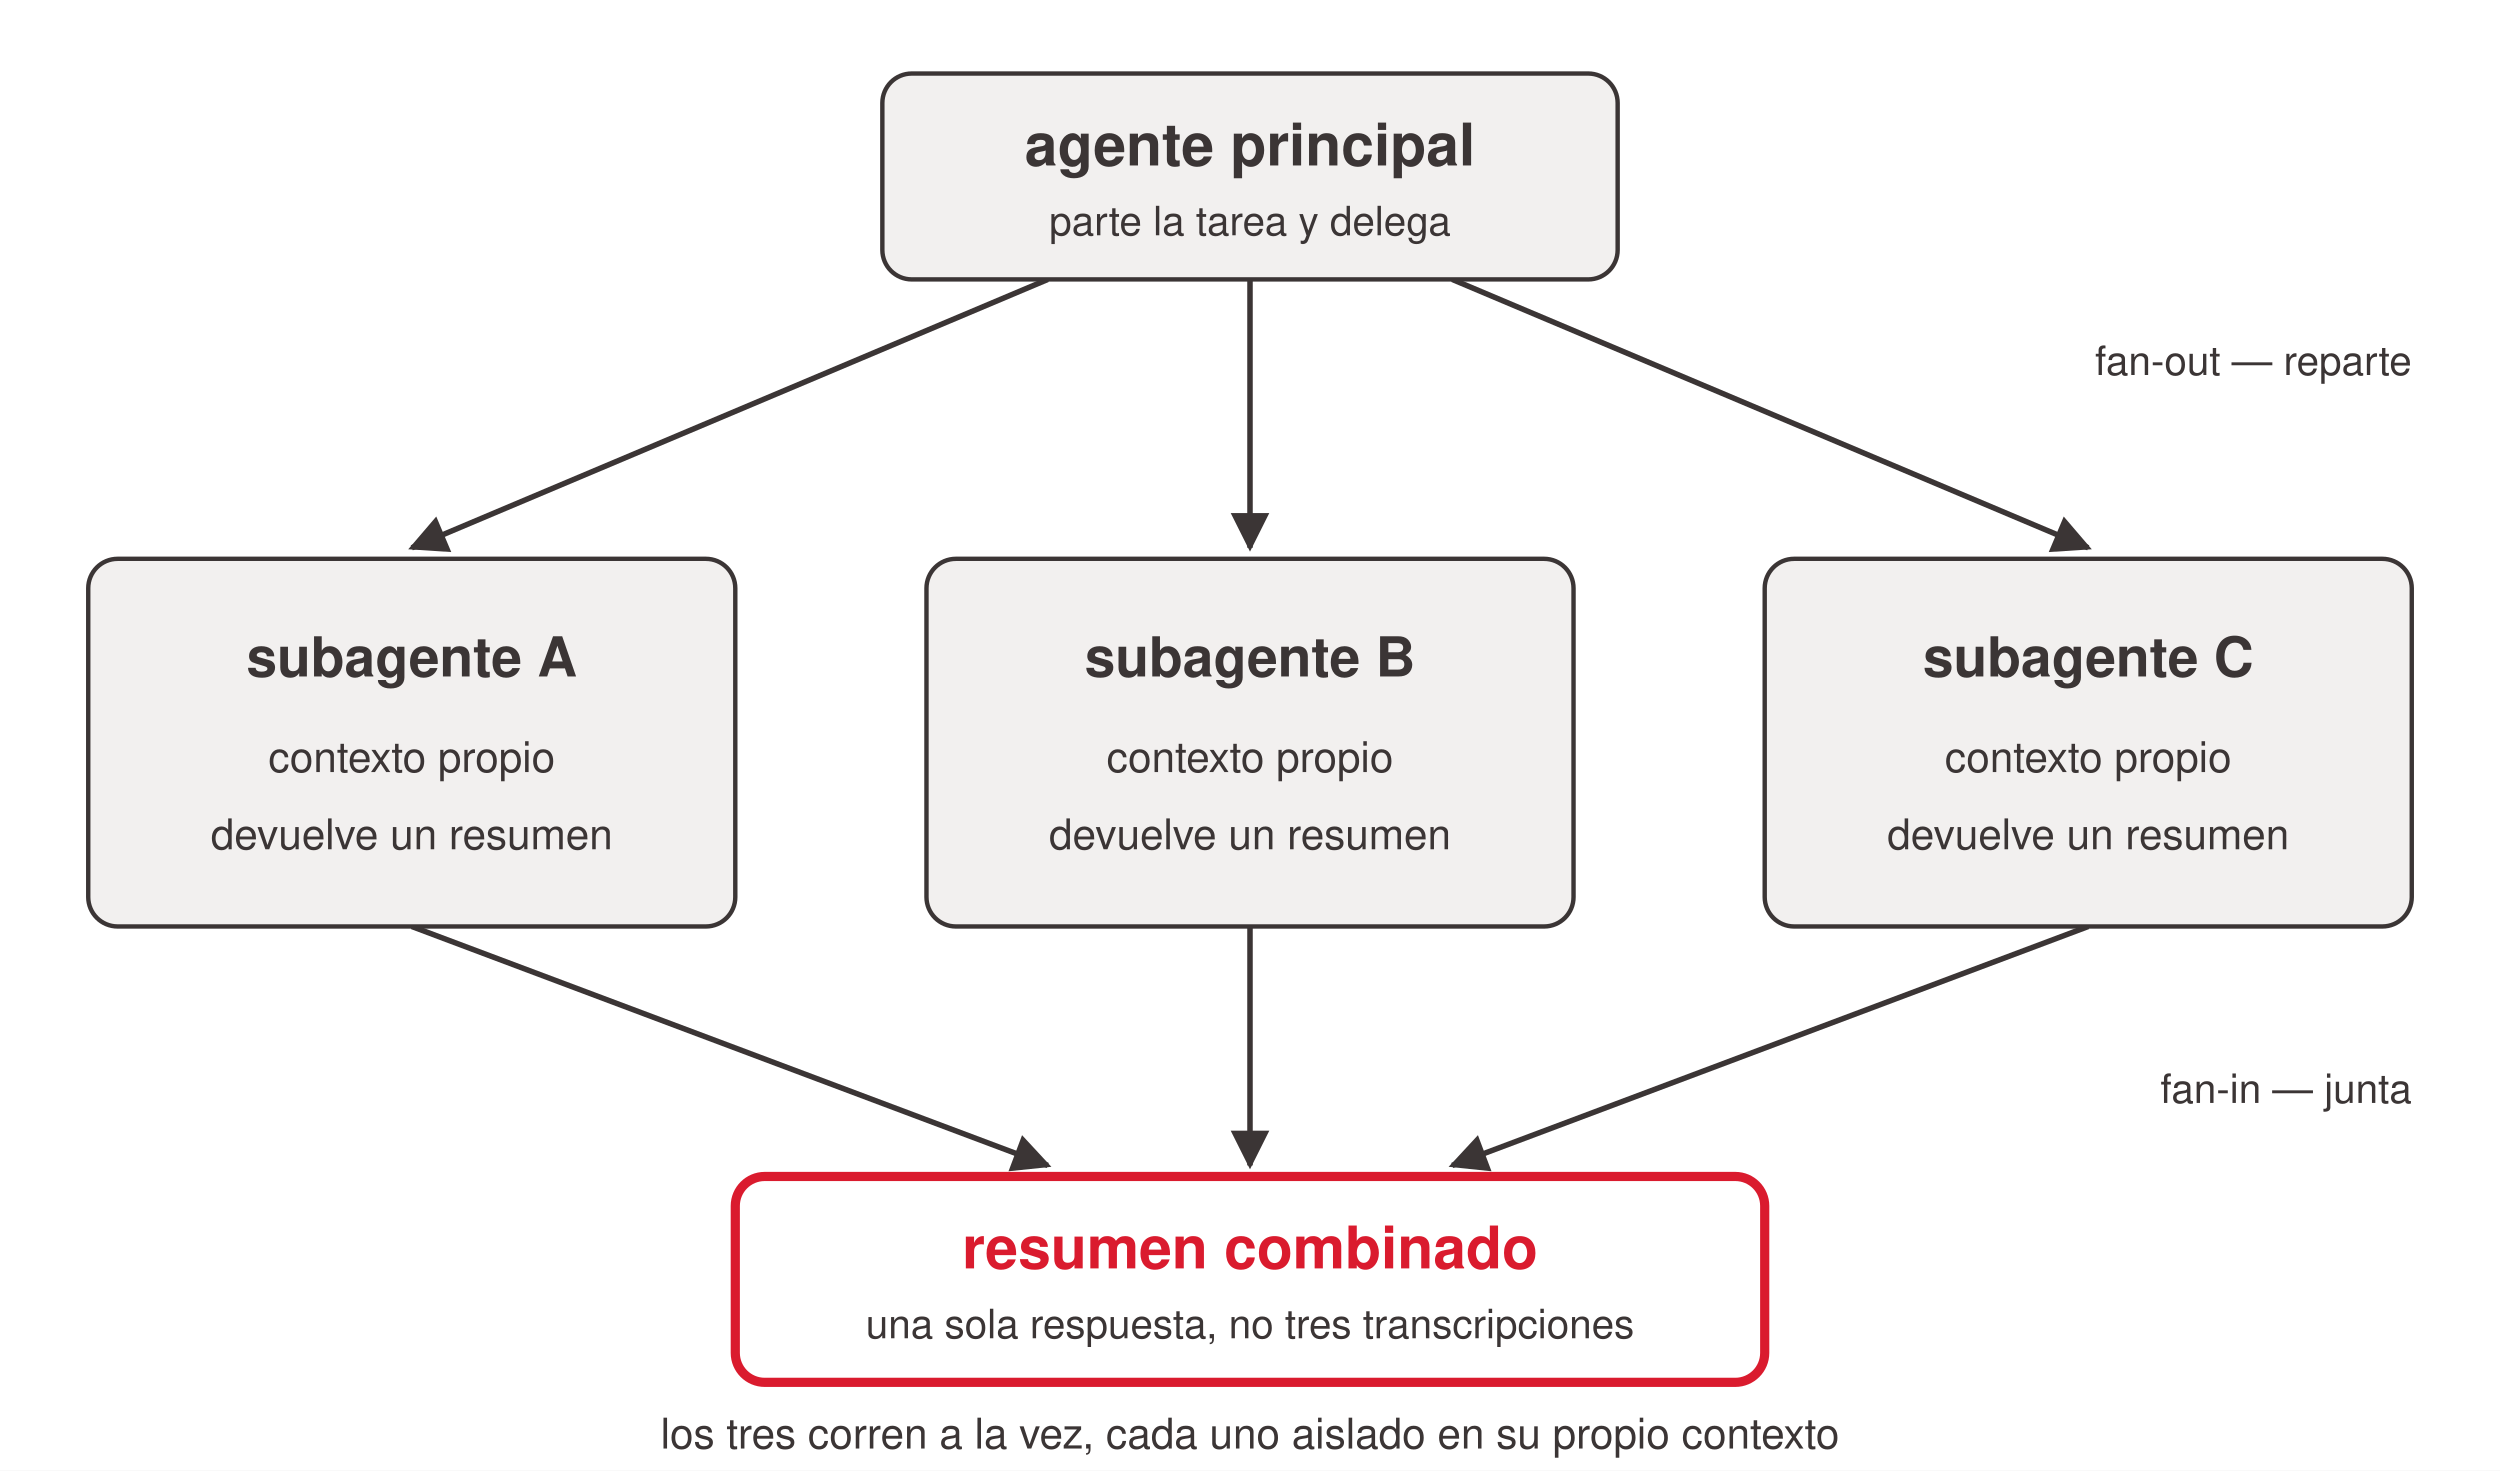
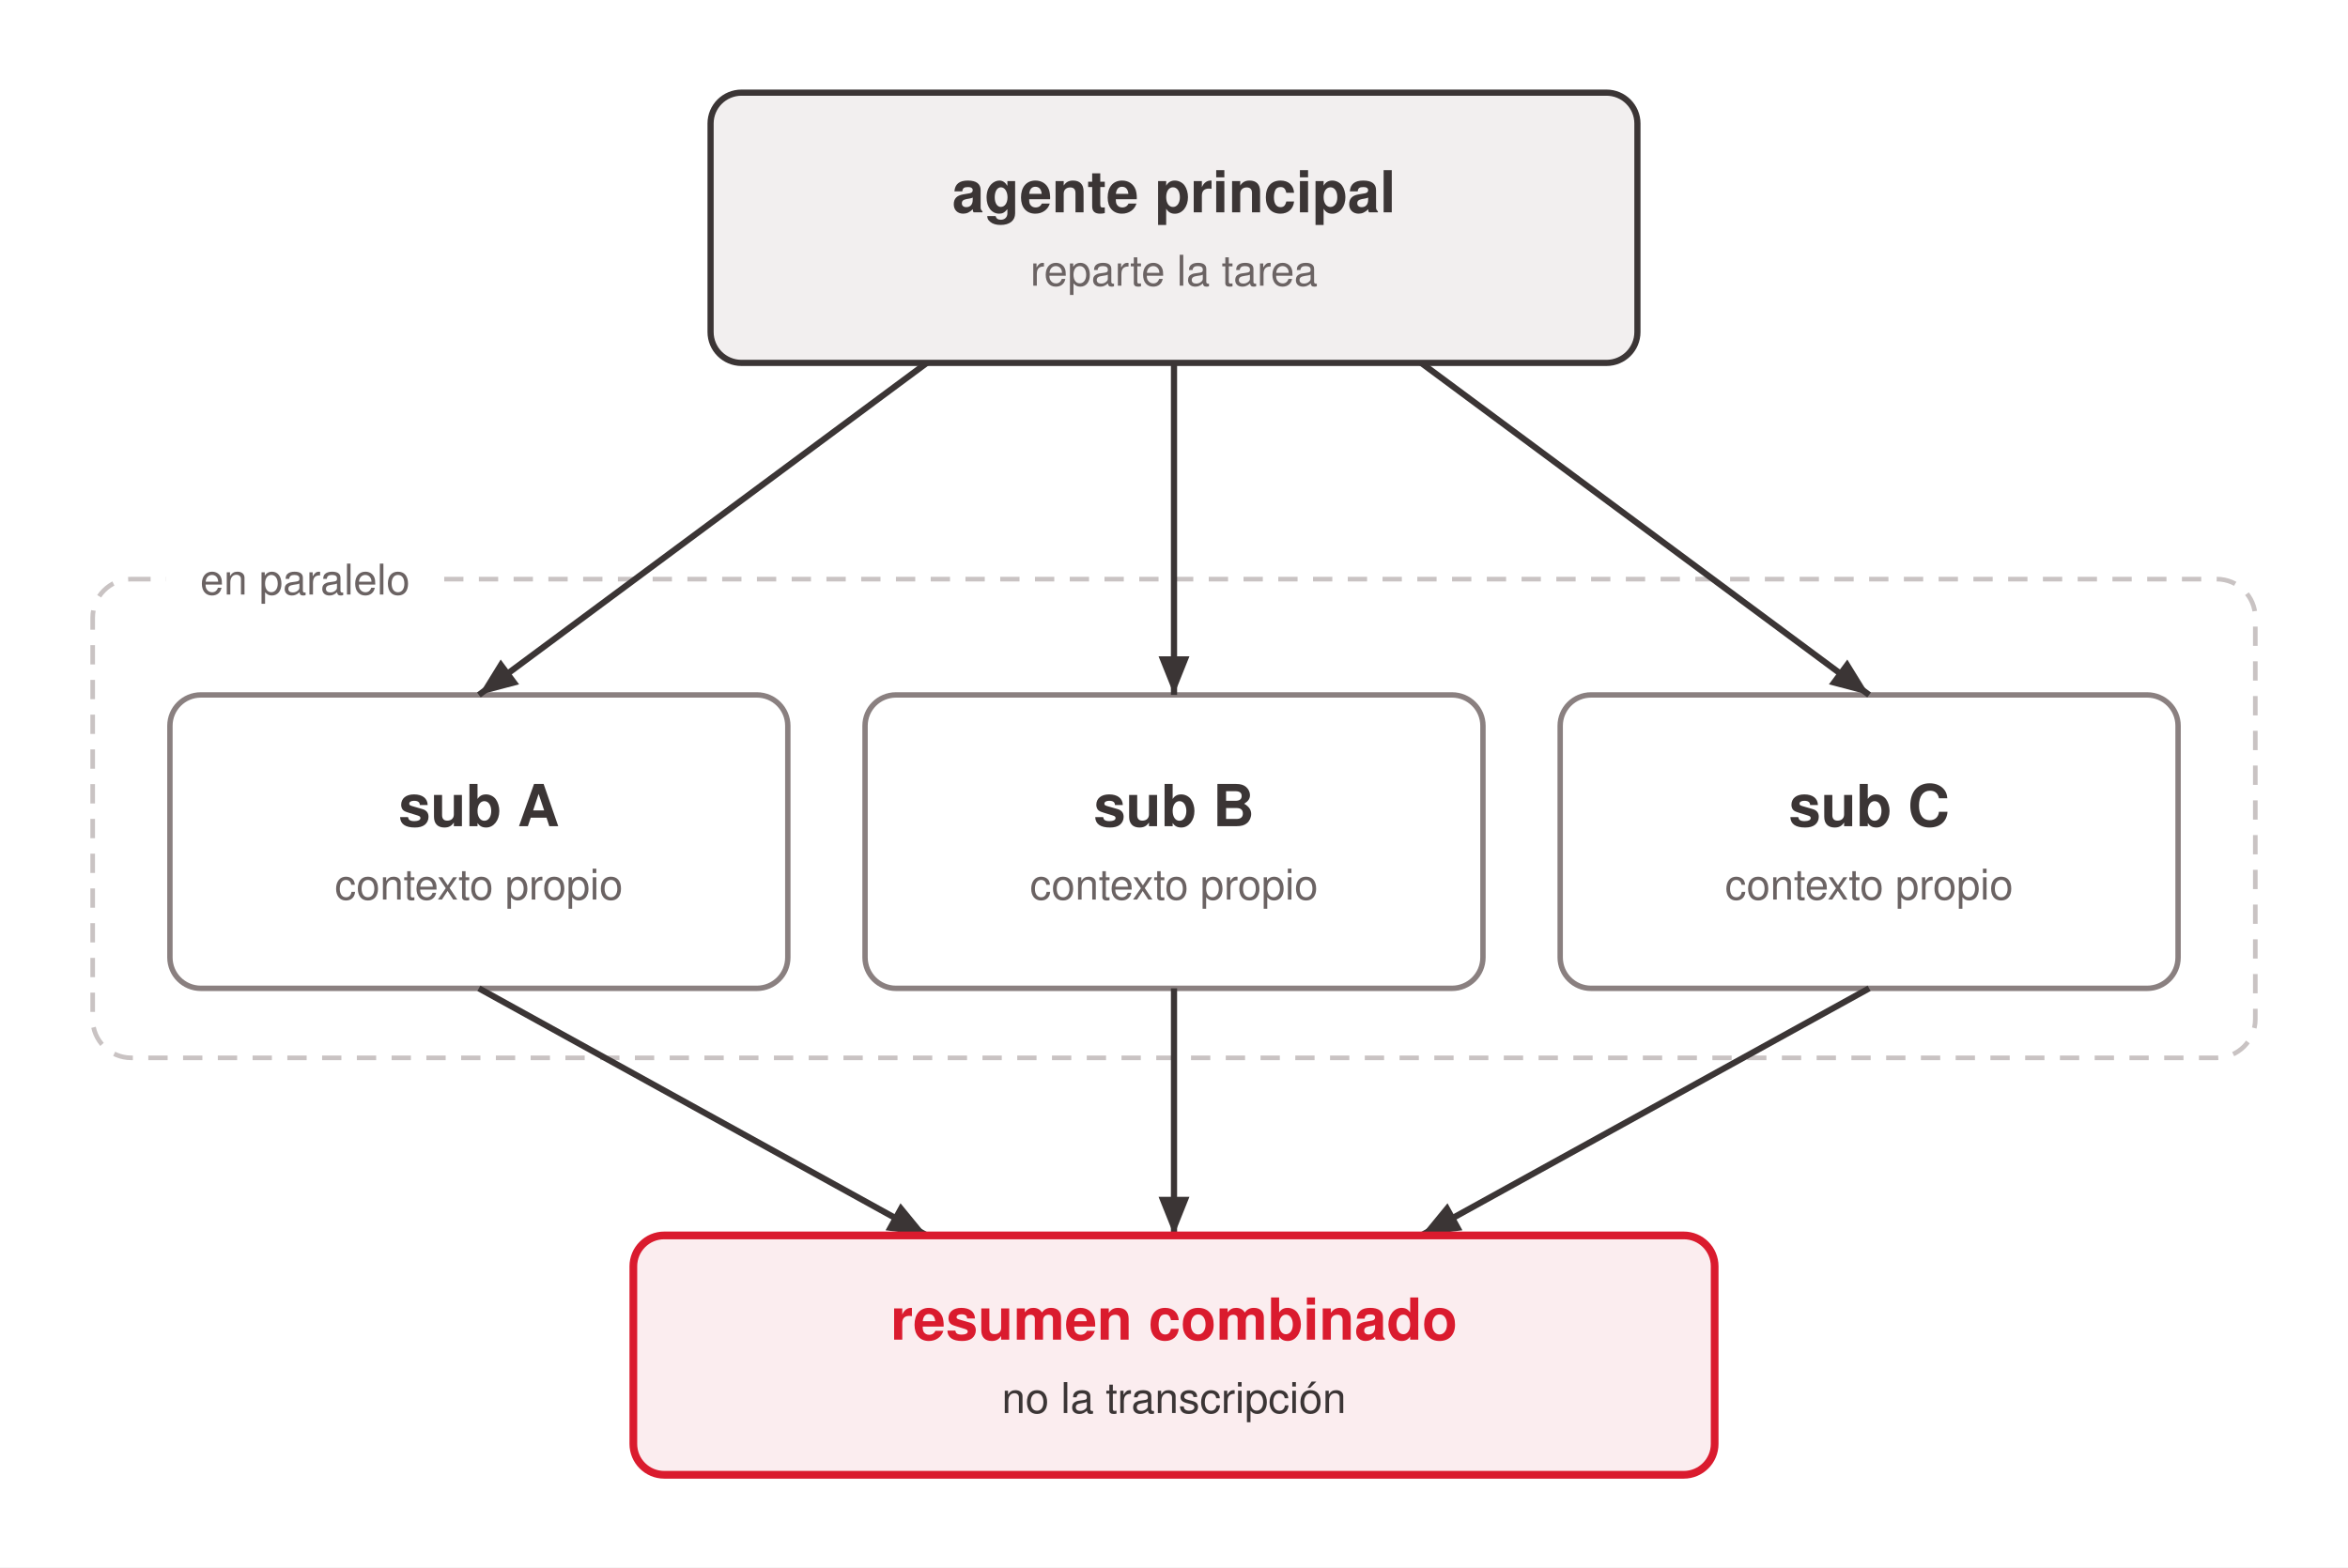
- <svg xmlns="http://www.w3.org/2000/svg" viewBox="0 0 680 400" role="img">
+ <svg xmlns="http://www.w3.org/2000/svg" viewBox="0 0 608 406">
  <defs>
-     <marker id="ah" viewBox="0 0 10 10" refX="9" refY="5" markerWidth="7" markerHeight="7" orient="auto-start-reverse">
-       <path d="M 0 0 L 10 5 L 0 10 z" fill="#3B3535" />
+     <marker id="arrow" viewBox="0 0 10 8" refX="10" refY="4" markerWidth="10" markerHeight="8" orient="auto" markerUnits="userSpaceOnUse">
+       <path d="M0,0 L10,4 L0,8 Z" fill="#3B3535" />
    </marker>
  </defs>
-   <rect x="0" y="0" width="680" height="400" fill="#ffffff" />
-   <g font-family="Helvetica, Arial, sans-serif">
-     <line x1="285" y1="76" x2="112" y2="149" stroke="#3B3535" stroke-width="1.5" marker-end="url(#ah)" />
-     <line x1="340" y1="76" x2="340" y2="149" stroke="#3B3535" stroke-width="1.5" marker-end="url(#ah)" />
-     <line x1="395" y1="76" x2="568" y2="149" stroke="#3B3535" stroke-width="1.5" marker-end="url(#ah)" />
-     <line x1="112" y1="252" x2="285" y2="317" stroke="#3B3535" stroke-width="1.5" marker-end="url(#ah)" />
-     <line x1="340" y1="252" x2="340" y2="317" stroke="#3B3535" stroke-width="1.5" marker-end="url(#ah)" />
-     <line x1="568" y1="252" x2="395" y2="317" stroke="#3B3535" stroke-width="1.5" marker-end="url(#ah)" />
-     <text x="656" y="102" font-size="11" fill="#3B3535" text-anchor="end">fan-out — reparte</text>
-     <text x="656" y="300" font-size="11" fill="#3B3535" text-anchor="end">fan-in — junta</text>
-     <rect x="240" y="20" width="200" height="56" rx="8" fill="#F2F0EF" stroke="#3B3535" stroke-width="1.2" />
-     <text x="340" y="45" font-size="16" font-weight="bold" fill="#3B3535" text-anchor="middle">agente principal</text>
-     <text x="340" y="64" font-size="11" fill="#3B3535" text-anchor="middle">parte la tarea y delega</text>
-     <rect x="24" y="152" width="176" height="100" rx="8" fill="#F2F0EF" stroke="#3B3535" stroke-width="1.2" />
-     <text x="112" y="184" font-size="15" font-weight="bold" fill="#3B3535" text-anchor="middle">subagente A</text>
-     <text x="112" y="210" font-size="11.5" fill="#3B3535" text-anchor="middle">contexto propio</text>
-     <text x="112" y="231" font-size="11.5" fill="#3B3535" text-anchor="middle">devuelve un resumen</text>
-     <rect x="252" y="152" width="176" height="100" rx="8" fill="#F2F0EF" stroke="#3B3535" stroke-width="1.2" />
-     <text x="340" y="184" font-size="15" font-weight="bold" fill="#3B3535" text-anchor="middle">subagente B</text>
-     <text x="340" y="210" font-size="11.5" fill="#3B3535" text-anchor="middle">contexto propio</text>
-     <text x="340" y="231" font-size="11.5" fill="#3B3535" text-anchor="middle">devuelve un resumen</text>
-     <rect x="480" y="152" width="176" height="100" rx="8" fill="#F2F0EF" stroke="#3B3535" stroke-width="1.2" />
-     <text x="568" y="184" font-size="15" font-weight="bold" fill="#3B3535" text-anchor="middle">subagente C</text>
-     <text x="568" y="210" font-size="11.5" fill="#3B3535" text-anchor="middle">contexto propio</text>
-     <text x="568" y="231" font-size="11.5" fill="#3B3535" text-anchor="middle">devuelve un resumen</text>
-     <rect x="200" y="320" width="280" height="56" rx="8" fill="#ffffff" stroke="#DA1B2E" stroke-width="2.5" />
-     <text x="340" y="345" font-size="16" font-weight="bold" fill="#DA1B2E" text-anchor="middle">resumen combinado</text>
-     <text x="340" y="364" font-size="11" fill="#3B3535" text-anchor="middle">una sola respuesta, no tres transcripciones</text>
-     <text x="340" y="394" font-size="11.5" fill="#3B3535" text-anchor="middle">los tres corren a la vez, cada uno aislado en su propio contexto</text>
-   </g>
+   <rect x="0" y="0" width="608" height="406" fill="#ffffff" />
+   <rect x="184" y="24" width="240" height="70" rx="8" fill="#F2EFEF" stroke="#3B3535" stroke-width="1.6" />
+   <text x="304" y="55" text-anchor="middle" font-family="Helvetica, Arial, sans-serif" font-size="15" font-weight="bold" fill="#3B3535">agente principal</text>
+   <text x="304" y="74" text-anchor="middle" font-family="Helvetica, Arial, sans-serif" font-size="11" fill="#6B6363">reparte la tarea</text>
+   <rect x="24" y="150" width="560" height="124" rx="10" fill="none" stroke="#C9C3C3" stroke-width="1.2" stroke-dasharray="5 4" />
+   <rect x="43" y="143" width="72" height="15" fill="#ffffff" />
+   <text x="79" y="154" text-anchor="middle" font-family="Helvetica, Arial, sans-serif" font-size="11" fill="#6B6363">en paralelo</text>
+   <rect x="44" y="180" width="160" height="76" rx="8" fill="#ffffff" stroke="#8A8080" stroke-width="1.4" />
+   <text x="124" y="214" text-anchor="middle" font-family="Helvetica, Arial, sans-serif" font-size="15" font-weight="bold" fill="#3B3535">sub A</text>
+   <text x="124" y="233" text-anchor="middle" font-family="Helvetica, Arial, sans-serif" font-size="11" fill="#6B6363">contexto propio</text>
+   <rect x="224" y="180" width="160" height="76" rx="8" fill="#ffffff" stroke="#8A8080" stroke-width="1.4" />
+   <text x="304" y="214" text-anchor="middle" font-family="Helvetica, Arial, sans-serif" font-size="15" font-weight="bold" fill="#3B3535">sub B</text>
+   <text x="304" y="233" text-anchor="middle" font-family="Helvetica, Arial, sans-serif" font-size="11" fill="#6B6363">contexto propio</text>
+   <rect x="404" y="180" width="160" height="76" rx="8" fill="#ffffff" stroke="#8A8080" stroke-width="1.4" />
+   <text x="484" y="214" text-anchor="middle" font-family="Helvetica, Arial, sans-serif" font-size="15" font-weight="bold" fill="#3B3535">sub C</text>
+   <text x="484" y="233" text-anchor="middle" font-family="Helvetica, Arial, sans-serif" font-size="11" fill="#6B6363">contexto propio</text>
+   <line x1="240" y1="94" x2="124" y2="180" stroke="#3B3535" stroke-width="1.6" marker-end="url(#arrow)" />
+   <line x1="304" y1="94" x2="304" y2="180" stroke="#3B3535" stroke-width="1.6" marker-end="url(#arrow)" />
+   <line x1="368" y1="94" x2="484" y2="180" stroke="#3B3535" stroke-width="1.6" marker-end="url(#arrow)" />
+   <line x1="124" y1="256" x2="240" y2="320" stroke="#3B3535" stroke-width="1.6" marker-end="url(#arrow)" />
+   <line x1="304" y1="256" x2="304" y2="320" stroke="#3B3535" stroke-width="1.6" marker-end="url(#arrow)" />
+   <line x1="484" y1="256" x2="368" y2="320" stroke="#3B3535" stroke-width="1.6" marker-end="url(#arrow)" />
+   <rect x="164" y="320" width="280" height="62" rx="8" fill="#FBEDEF" stroke="#DA1B2E" stroke-width="2" />
+   <text x="304" y="347" text-anchor="middle" font-family="Helvetica, Arial, sans-serif" font-size="15" font-weight="bold" fill="#DA1B2E">resumen combinado</text>
+   <text x="304" y="366" text-anchor="middle" font-family="Helvetica, Arial, sans-serif" font-size="11" fill="#3B3535">no la transcripción</text>
</svg>
